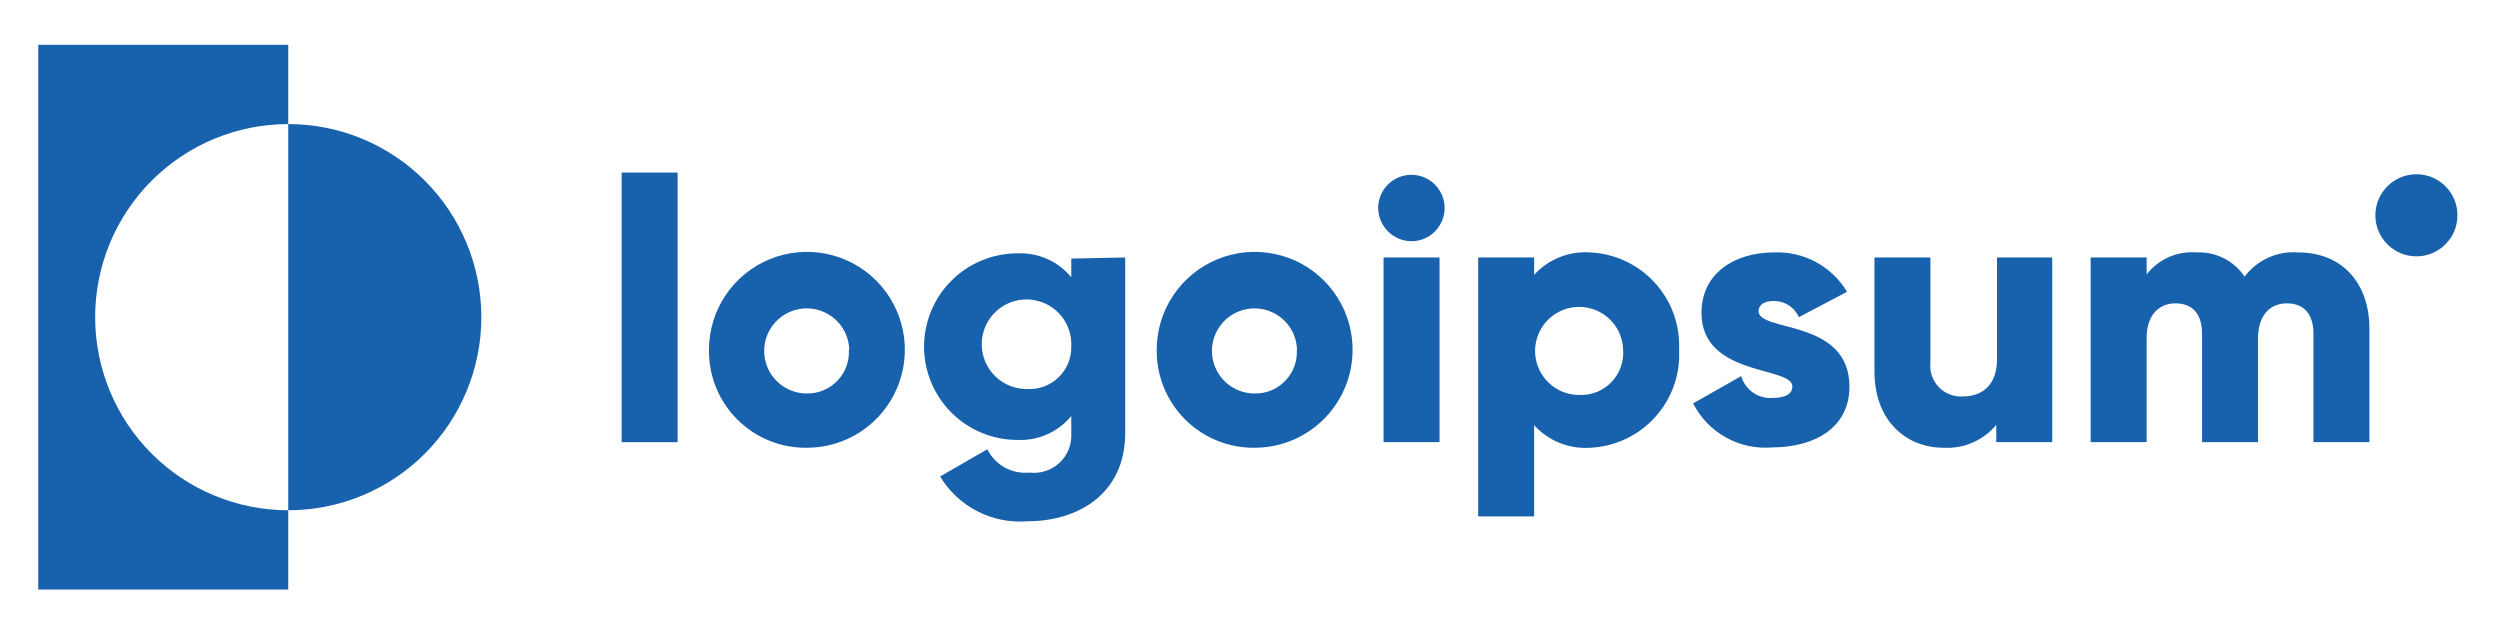
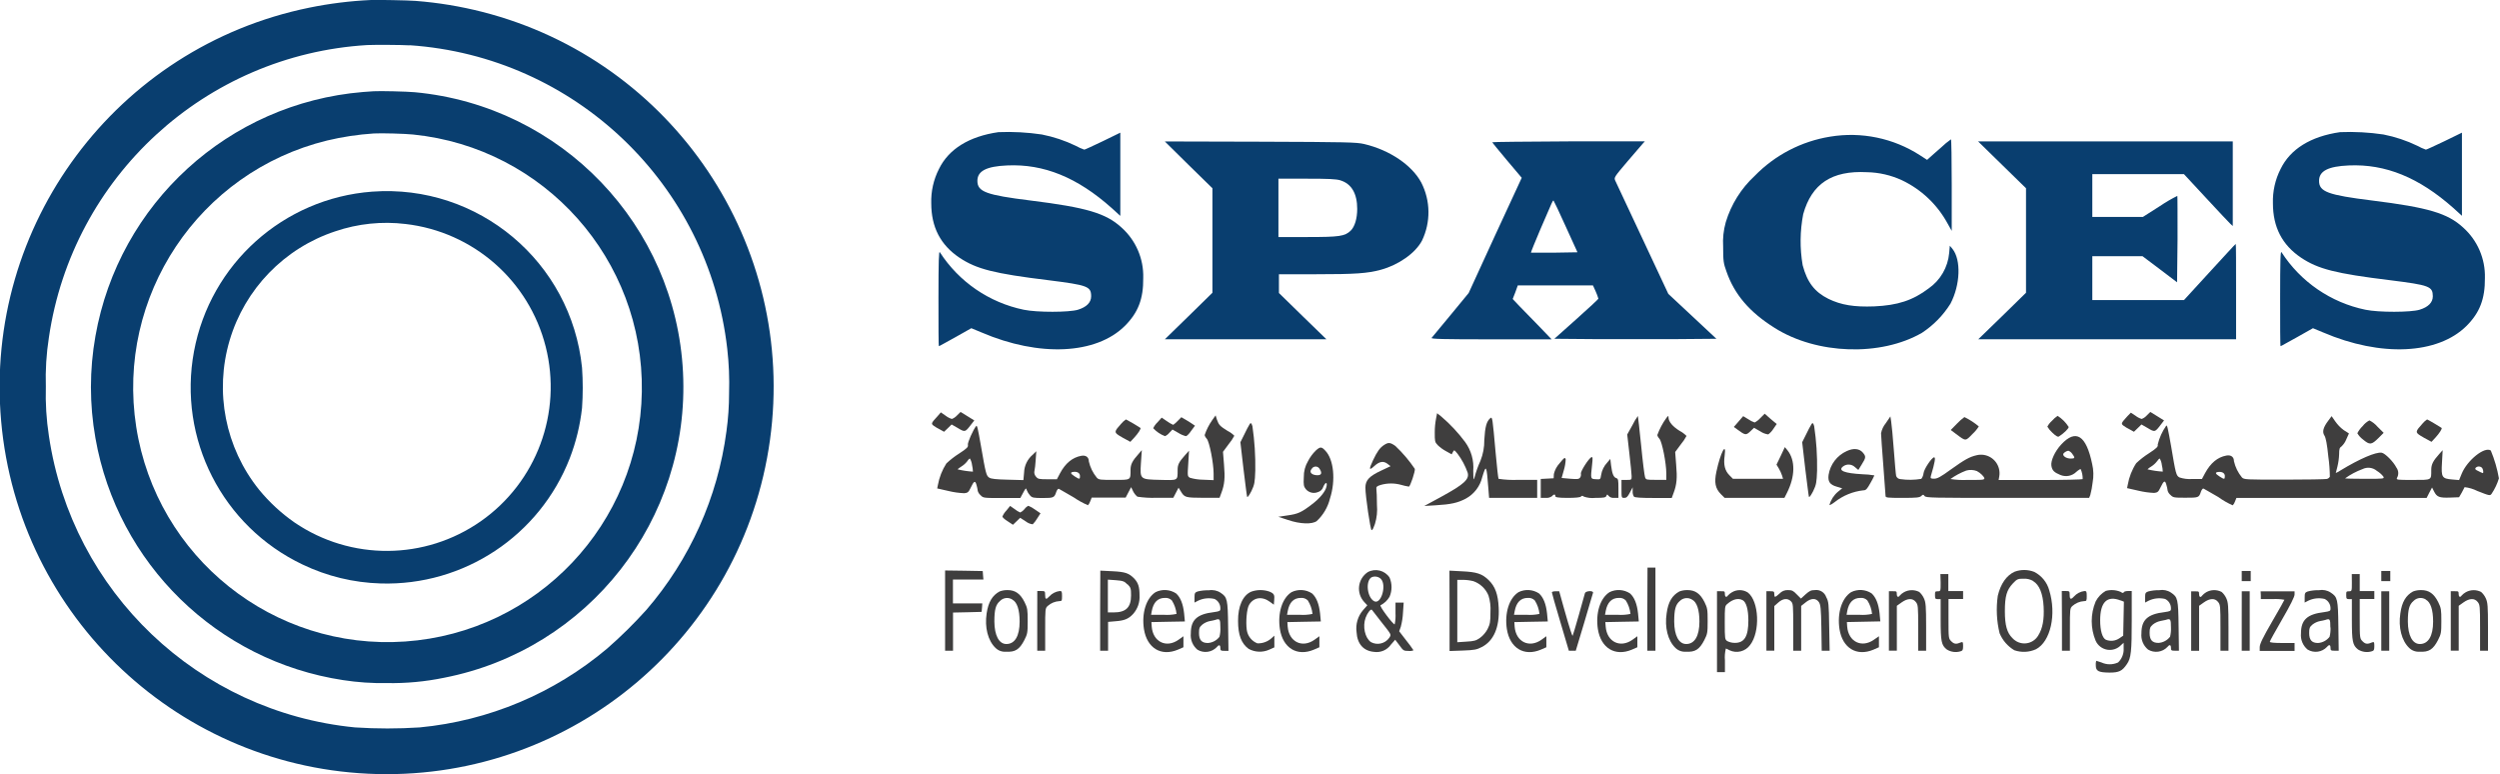
- <svg xmlns="http://www.w3.org/2000/svg" id="logo-6" width="134" height="34" viewBox="0 0 134 34" fill="none">
-   <path d="M15.45 6.65V2.4H2.05V31.6H15.45V27.35C12.705 27.35 10.072 26.259 8.131 24.319C6.19 22.378 5.1 19.745 5.1 17C5.1 14.255 6.19 11.622 8.131 9.681C10.072 7.74 12.705 6.65 15.45 6.65V6.65Z" class="ccustom" fill="#1861ac" stop-color="#1861ac" />
-   <path d="M15.45 6.65V27.35C18.195 27.35 20.828 26.259 22.769 24.319C24.71 22.378 25.8 19.745 25.8 17C25.8 14.255 24.71 11.622 22.769 9.681C20.828 7.74 18.195 6.65 15.45 6.65V6.65Z" class="ccustom" fill="#1861ac" stop-color="#1861ac" />
-   <path d="M33.32 9.25H36.32V23.7H33.32V9.25Z" class="ccustom" fill="#1861ac" stop-color="#1861ac" />
-   <path d="M38 18.75C38 17.71 38.309 16.694 38.887 15.83C39.465 14.966 40.287 14.293 41.248 13.897C42.209 13.5 43.266 13.398 44.285 13.603C45.304 13.808 46.24 14.311 46.973 15.048C47.706 15.786 48.204 16.724 48.403 17.744C48.602 18.765 48.494 19.821 48.092 20.78C47.69 21.739 47.012 22.557 46.145 23.13C45.278 23.703 44.26 24.006 43.22 24C42.531 24.005 41.847 23.873 41.209 23.611C40.571 23.348 39.992 22.961 39.506 22.473C39.02 21.983 38.636 21.402 38.378 20.763C38.119 20.124 37.991 19.439 38 18.75ZM45.52 18.75C45.508 18.302 45.364 17.867 45.107 17.5C44.849 17.133 44.489 16.85 44.072 16.687C43.654 16.523 43.198 16.487 42.76 16.581C42.321 16.676 41.921 16.898 41.608 17.219C41.295 17.54 41.084 17.946 41 18.387C40.917 18.827 40.966 19.283 41.14 19.696C41.314 20.109 41.606 20.462 41.98 20.709C42.353 20.957 42.792 21.09 43.24 21.09C43.545 21.096 43.849 21.039 44.131 20.922C44.413 20.806 44.668 20.632 44.88 20.413C45.092 20.193 45.257 19.932 45.363 19.646C45.47 19.36 45.517 19.055 45.5 18.75H45.52Z" class="ccustom" fill="#1861ac" stop-color="#1861ac" />
-   <path d="M60.31 13.8V23.21C60.31 26.53 57.71 27.94 55.08 27.94C54.152 28.016 53.222 27.832 52.393 27.408C51.565 26.984 50.871 26.337 50.39 25.54L52.92 24.08C53.125 24.493 53.451 24.834 53.855 25.058C54.259 25.281 54.721 25.376 55.18 25.33C55.472 25.366 55.769 25.337 56.049 25.245C56.329 25.153 56.585 25 56.799 24.798C57.013 24.595 57.18 24.348 57.287 24.073C57.395 23.799 57.44 23.504 57.42 23.21V22.3C57.071 22.723 56.628 23.059 56.126 23.282C55.625 23.504 55.078 23.606 54.53 23.58C53.204 23.58 51.932 23.053 50.995 22.116C50.057 21.178 49.53 19.906 49.53 18.58C49.53 17.254 50.057 15.982 50.995 15.044C51.932 14.107 53.204 13.58 54.53 13.58C55.078 13.554 55.625 13.656 56.126 13.879C56.628 14.101 57.071 14.437 57.42 14.86V13.86L60.31 13.8ZM57.42 18.55C57.44 18.072 57.316 17.598 57.065 17.191C56.814 16.783 56.446 16.46 56.01 16.263C55.573 16.066 55.088 16.004 54.616 16.085C54.144 16.166 53.707 16.386 53.361 16.717C53.016 17.049 52.777 17.476 52.676 17.944C52.575 18.412 52.616 18.899 52.795 19.344C52.973 19.788 53.28 20.169 53.677 20.438C54.073 20.706 54.541 20.85 55.02 20.85C55.333 20.872 55.646 20.829 55.941 20.723C56.236 20.617 56.505 20.45 56.731 20.233C56.957 20.016 57.135 19.755 57.254 19.465C57.373 19.175 57.429 18.863 57.42 18.55Z" class="ccustom" fill="#1861ac" stop-color="#1861ac" />
-   <path d="M62 18.75C62 17.711 62.308 16.696 62.886 15.832C63.463 14.969 64.283 14.296 65.243 13.899C66.203 13.502 67.259 13.398 68.278 13.602C69.297 13.805 70.232 14.306 70.966 15.041C71.7 15.777 72.199 16.713 72.4 17.732C72.602 18.751 72.496 19.807 72.097 20.766C71.699 21.725 71.024 22.544 70.159 23.12C69.295 23.696 68.279 24.002 67.24 24C66.549 24.007 65.864 23.875 65.225 23.614C64.585 23.352 64.004 22.966 63.516 22.477C63.028 21.988 62.643 21.406 62.382 20.766C62.122 20.126 61.992 19.441 62 18.75ZM69.52 18.75C69.508 18.301 69.364 17.866 69.106 17.499C68.848 17.132 68.487 16.849 68.069 16.686C67.651 16.523 67.194 16.487 66.756 16.582C66.317 16.678 65.917 16.9 65.604 17.223C65.292 17.545 65.081 17.952 64.999 18.393C64.917 18.834 64.967 19.29 65.143 19.703C65.319 20.116 65.612 20.468 65.987 20.714C66.362 20.961 66.801 21.092 67.25 21.09C67.555 21.096 67.859 21.039 68.141 20.922C68.423 20.806 68.678 20.632 68.89 20.413C69.102 20.193 69.267 19.932 69.373 19.646C69.48 19.36 69.527 19.055 69.51 18.75H69.52Z" class="ccustom" fill="#1861ac" stop-color="#1861ac" />
-   <path d="M73.87 11.15C73.87 10.798 73.974 10.454 74.17 10.161C74.366 9.868 74.644 9.64 74.969 9.505C75.294 9.371 75.652 9.336 75.997 9.404C76.343 9.473 76.66 9.642 76.909 9.891C77.158 10.14 77.327 10.457 77.396 10.803C77.465 11.148 77.429 11.506 77.294 11.831C77.16 12.156 76.932 12.434 76.639 12.63C76.346 12.826 76.002 12.93 75.65 12.93C75.18 12.925 74.73 12.736 74.397 12.403C74.064 12.07 73.875 11.62 73.87 11.15ZM74.16 13.8H77.16V23.7H74.16V13.8Z" class="ccustom" fill="#1861ac" stop-color="#1861ac" />
-   <path d="M90 18.75C90.034 19.408 89.937 20.067 89.715 20.688C89.493 21.309 89.15 21.879 88.707 22.367C88.264 22.855 87.728 23.251 87.132 23.531C86.535 23.811 85.889 23.971 85.23 24C84.671 24.037 84.111 23.948 83.592 23.738C83.072 23.529 82.607 23.204 82.23 22.79V27.68H79.23V13.8H82.23V14.73C82.607 14.317 83.073 13.994 83.593 13.786C84.112 13.578 84.672 13.491 85.23 13.53C85.886 13.559 86.53 13.718 87.124 13.996C87.719 14.275 88.253 14.667 88.696 15.152C89.139 15.637 89.482 16.204 89.706 16.821C89.93 17.439 90.03 18.094 90 18.75ZM87 18.75C86.988 18.285 86.84 17.835 86.573 17.455C86.306 17.074 85.933 16.781 85.5 16.612C85.067 16.443 84.594 16.405 84.14 16.504C83.686 16.602 83.271 16.833 82.948 17.166C82.624 17.499 82.406 17.921 82.321 18.377C82.236 18.834 82.287 19.306 82.469 19.733C82.651 20.161 82.955 20.525 83.343 20.781C83.731 21.037 84.185 21.172 84.65 21.17C84.968 21.183 85.286 21.13 85.582 21.012C85.878 20.894 86.145 20.715 86.367 20.486C86.589 20.258 86.76 19.985 86.869 19.686C86.978 19.387 87.023 19.068 87 18.75Z" class="ccustom" fill="#1861ac" stop-color="#1861ac" />
-   <path d="M99.13 20.73C99.13 23.01 97.13 23.98 95.01 23.98C94.145 24.058 93.277 23.875 92.518 23.454C91.758 23.033 91.143 22.394 90.75 21.62L93.33 20.16C93.432 20.517 93.654 20.828 93.958 21.041C94.262 21.254 94.63 21.356 95 21.33C95.71 21.33 96.07 21.11 96.07 20.71C96.07 19.62 91.2 20.2 91.2 16.77C91.2 14.61 93.02 13.53 95.08 13.53C95.863 13.495 96.641 13.673 97.331 14.044C98.021 14.416 98.598 14.967 99 15.64L96.42 17C96.306 16.742 96.12 16.523 95.884 16.368C95.648 16.214 95.372 16.131 95.09 16.13C94.57 16.13 94.26 16.33 94.26 16.68C94.26 17.82 99.13 17.07 99.13 20.73Z" class="ccustom" fill="#1861ac" stop-color="#1861ac" />
-   <path d="M110 13.8V23.7H107V22.77C106.659 23.182 106.226 23.507 105.737 23.721C105.247 23.935 104.714 24.03 104.18 24C102.18 24 100.47 22.57 100.47 19.9V13.8H103.47V19.45C103.446 19.686 103.474 19.925 103.552 20.149C103.63 20.373 103.755 20.578 103.919 20.749C104.084 20.921 104.284 21.054 104.505 21.14C104.726 21.227 104.963 21.264 105.2 21.25C106.28 21.25 107.04 20.61 107.04 19.25V13.8H110Z" class="ccustom" fill="#1861ac" stop-color="#1861ac" />
-   <path d="M127 17.62V23.7H124V17.88C124 16.88 123.53 16.26 122.58 16.26C121.63 16.26 121.03 16.95 121.03 18.12V23.7H118.03V17.88C118.03 16.88 117.56 16.26 116.61 16.26C115.66 16.26 115.06 16.95 115.06 18.12V23.7H112.06V13.8H115.06V14.71C115.371 14.308 115.776 13.99 116.241 13.784C116.705 13.578 117.214 13.49 117.72 13.53C118.227 13.504 118.733 13.61 119.187 13.837C119.641 14.065 120.028 14.407 120.31 14.83C120.64 14.388 121.076 14.038 121.578 13.81C122.079 13.583 122.631 13.486 123.18 13.53C125.52 13.53 127 15.15 127 17.62Z" class="ccustom" fill="#1861ac" stop-color="#1861ac" />
-   <path d="M129.52 13.74C130.735 13.74 131.72 12.755 131.72 11.54C131.72 10.325 130.735 9.34 129.52 9.34C128.305 9.34 127.32 10.325 127.32 11.54C127.32 12.755 128.305 13.74 129.52 13.74Z" class="ccustom" fill="#1861ac" stop-color="#1861ac" />
+ <svg xmlns="http://www.w3.org/2000/svg" viewBox="0 0 588.73 182.24">
+   <defs>
+     <style>.cls-1{fill:#093e6f;}.cls-2{fill:#3f3e3e;}</style>
+   </defs>
+   <g id="Layer_2" data-name="Layer 2">
+     <g id="Layer_1-2" data-name="Layer 1">
+       <path class="cls-1" d="M87.42,0A93.84,93.84,0,0,0,72.85,1.81a91.17,91.17,0,1,0,40.82,1A92.45,92.45,0,0,0,97.89.21C96.15.07,88.92-.06,87.42,0Zm9.07,10.65a80.82,80.82,0,0,1,74.84,71.47,71.67,71.67,0,0,1,.43,10.46,64.51,64.51,0,0,1-.62,9,80.49,80.49,0,0,1-18.89,42.07,109.26,109.26,0,0,1-9.19,9.06,80.25,80.25,0,0,1-44.18,18.59,117.43,117.43,0,0,1-15.24,0,80.86,80.86,0,0,1-72.12-68.65,63.72,63.72,0,0,1-.72-11.59,62.21,62.21,0,0,1,.72-11.59,80.71,80.71,0,0,1,75-68.86C88.26,10.53,94.81,10.56,96.49,10.68Z" />
+       <path class="cls-1" d="M88,21.49l-2.52.18a69.86,69.86,0,0,0-63,57.49,68.5,68.5,0,0,0,0,24,69.87,69.87,0,0,0,58.34,57,60.14,60.14,0,0,0,10.33.7,61,61,0,0,0,13.45-1.25A69.74,69.74,0,0,0,97.73,21.72C95.81,21.54,89.42,21.39,88,21.49Zm9.34,10.19a59.92,59.92,0,1,1-20.28,1.41,65.52,65.52,0,0,1,11-1.66C89.75,31.32,95.49,31.48,97.36,31.68Z" />
+       <path class="cls-1" d="M87.68,45.13a46.21,46.21,0,0,0-16.4,87.81,45.57,45.57,0,0,0,18.4,4.46,46.32,46.32,0,0,0,44.55-29.49,47.42,47.42,0,0,0,2.89-11.85,68,68,0,0,0,0-9.47A46.28,46.28,0,0,0,87.68,45.13Zm7.87,7.62a38.62,38.62,0,1,1-26.15,70.3A41.42,41.42,0,0,1,61,115.28,38.6,38.6,0,0,1,79,54.47,37.47,37.47,0,0,1,95.55,52.75Z" />
+       <path class="cls-2" d="M220.88,98c-1.49,1.62-1.54,1.75-1,2.2a10.34,10.34,0,0,0,1.53.92l1,.56.91-.87.87-.85,1.48.85c1.67,1,1.7,1,3.08-.8l.78-1-1.61-1-1.62-1-.86.84a3.12,3.12,0,0,1-1.19.81,4.53,4.53,0,0,1-1.46-.76l-1.14-.79Z" />
+       <path class="cls-2" d="M222.65,143.86v9.39h1.87v-9l3.39-.07,3.35-.09.09-1,.07-1H224.5v-5.61h7.18l-.09-1-.07-1-4.42-.08-4.45-.06Z" />
+       <path class="cls-1" d="M235.22,31.12c-6.93,1-11.73,4-14,8.65a16.63,16.63,0,0,0-1.83,8.1c0,5.61,2.17,9.82,6.65,12.82,4,2.67,8.15,3.73,20.91,5.29,9.31,1.17,10.09,1.46,10.11,3.78,0,1.46-1.06,2.55-3.11,3.18s-9.61.66-12.77,0a31,31,0,0,1-19.77-13.55c-.23-.4-.32,2-.32,10.8,0,6.23,0,11.33.11,11.33s1.83-1,3.89-2.12l3.74-2.11,2.41,1c13.6,5.83,27,5.19,33.77-1.55,3.12-3.12,4.37-6.36,4.32-11.26a15.33,15.33,0,0,0-5.13-11.91c-3.66-3.36-8.24-4.71-21.42-6.35-10.46-1.3-12.52-2.06-12.52-4.63,0-2.31,2.11-3.42,7-3.63,8.65-.4,16.54,2.81,24.67,10.06l2,1.82V31.24l-4.1,2c-2.27,1.08-4.23,2-4.39,2a12.77,12.77,0,0,1-2-.9,33,33,0,0,0-8-2.67A54.51,54.51,0,0,0,235.22,31.12Z" />
+       <path class="cls-1" d="M551.29,31.12c-6.94,1-11.73,4-14,8.65a16.62,16.62,0,0,0-1.82,8.1c0,5.61,2.17,9.82,6.64,12.82,4,2.67,8.16,3.73,20.91,5.29,9.35,1.17,10.09,1.46,10.12,3.78,0,1.46-1.06,2.55-3.12,3.18s-9.61.66-12.76,0a31,31,0,0,1-19.77-13.55c-.24-.4-.32,2-.32,10.8,0,6.23,0,11.33.11,11.33s1.82-1,3.88-2.12l3.74-2.11,2.41,1c13.61,5.83,27,5.19,33.78-1.55,3.11-3.12,4.36-6.36,4.32-11.26a15.37,15.37,0,0,0-5.14-11.91c-3.66-3.36-8.24-4.71-21.42-6.35-10.45-1.3-12.51-2.06-12.51-4.63,0-2.31,2.11-3.42,7-3.63C562,38.58,569.86,41.79,578,49l2,1.82V31.24l-4.1,2c-2.28,1.08-4.24,2-4.39,2a12.39,12.39,0,0,1-2-.9,33.25,33.25,0,0,0-8-2.67A54.55,54.55,0,0,0,551.29,31.12Z" />
+       <path class="cls-1" d="M431.16,32.18a31.91,31.91,0,0,0-17.78,9.24,24.52,24.52,0,0,0-6.81,10.9,17.14,17.14,0,0,0-.62,5.77c0,3.36.08,3.92.77,5.82,1.87,5.41,5.42,9.59,11.38,13.32,9.93,6.27,25,6.75,34.7,1.14a22.53,22.53,0,0,0,6.7-6.85c2.33-4.43,2.54-10.33.48-12.9l-.63-.76-.15,1.72a11.4,11.4,0,0,1-4.82,8.33c-3.74,2.84-7.36,4-12.84,4.24-4.74.18-7.79-.32-10.78-1.77-3.25-1.62-5-3.87-6.08-7.94a33.42,33.42,0,0,1,.13-12c2-7.17,6.75-10.32,15-9.89a20.52,20.52,0,0,1,8.29,1.91A23.92,23.92,0,0,1,458.8,52.59l1,1.78V43.59c0-5.94-.08-10.78-.18-10.78a20.19,20.19,0,0,0-2.31,1.91c-1.19,1-2.4,2.14-2.72,2.4l-.59.53-1.67-1.08A30,30,0,0,0,431.16,32.18Z" />
+       <path class="cls-1" d="M280,38.82l5.63,5.51V68.94l-5.6,5.49-5.61,5.47h38.07l-5.61-5.45L301.3,69V64.58h8.82c9.18,0,12-.19,15.21-1.06,4.16-1.14,8.1-3.89,9.67-6.85A15.37,15.37,0,0,0,334.84,43c-2.18-4.07-7.39-7.65-13.45-9.08-1.77-.42-4.08-.48-24.46-.55l-22.51-.06Zm35.74,3.64c2.65.79,4,3.11,4,6.75,0,2.27-.59,4.2-1.54,5.11-1.38,1.32-2.62,1.5-10.16,1.5h-6.86V42.08h6.56C313,42.08,314.72,42.16,315.77,42.46Z" />
+       <path class="cls-1" d="M351.56,33.5c0,.08,1.57,2,3.47,4.26l3.47,4.11-6.28,13.57L346,69l-4.23,5.14-4.5,5.43c-.21.26,2.59.34,14,.34h14.27l-3-3.12c-1.67-1.69-3.74-3.84-4.61-4.73l-1.56-1.65.62-1.58.58-1.62h17.71l.66,1.46a12.4,12.4,0,0,1,.62,1.67c0,.1-2.33,2.27-5.18,4.81l-5.19,4.63,9.56.08h19.08l9.53-.08-5.66-5.29-5.67-5.29-6.09-13-6.43-13.71c-.29-.68-.19-.84,2.8-4.36,1.73-2,3.37-3.91,3.66-4.26l.53-.58h-17.9C359.64,33.34,351.56,33.42,351.56,33.5Zm17.31,19.85,2.76,6.06-5.43.09h-5.53c-.06,0,.92-2.47,2.17-5.38L365.49,48c.21-.5.42-.84.5-.77S367.37,50,368.87,53.35Z" />
+       <path class="cls-1" d="M471.69,38.85l5.61,5.48V68.94l-5.61,5.49-5.64,5.47h60.74V68.69c0-6.2,0-11.25-.08-11.25s-2.8,3-6.14,6.62l-6.06,6.61H492.92V60.34h11.84l4.08,3.07,4.05,3.07L513,56.34c0-5.56,0-10.16-.05-10.21a35.71,35.71,0,0,0-4.1,2.4l-4,2.55H492.92V41H514.5l5.21,5.61c2.88,3.11,5.48,5.87,5.77,6.14l.53.47V33.3h-60Z" />
+       <path class="cls-2" d="M501.2,98c-1.48,1.62-1.53,1.75-1,2.2a9.85,9.85,0,0,0,1.53.92l1,.56.9-.87.87-.85,1.48.85c1.67,1,1.7,1,3.07-.8l.77-1-1.61-1-1.62-1-.85.84a3,3,0,0,1-1.19.81,4.48,4.48,0,0,1-1.45-.76L502,97.18Z" />
+       <path class="cls-2" d="M338.33,98.49a16.86,16.86,0,0,0-.32,3.33c0,2.07,0,2.28.69,3a9,9,0,0,0,2,1.45l1.3.72.29-.56c.29-.53.31-.53,1.11.45a16.66,16.66,0,0,1,2.36,4.42c.45,1.59-.85,2.76-6.52,5.85l-3.7,2,2.7-.16c3.55-.21,5.16-.56,7.07-1.56a7.82,7.82,0,0,0,3.89-5.08c.93-3,1-3,1.45,2.83l.16,2.06h11.33V113h-4.47a23.88,23.88,0,0,1-4.63-.24c-.09-.13-.4-2.91-.69-6.14-.74-8.34-.77-8.52-1.25-8.15-.89.76-1.24,2-1.42,5.16a12.59,12.59,0,0,1-.91,4.89,23.76,23.76,0,0,0-1.4,3.95c-.21.77-.27.5-.29-1.62a10.16,10.16,0,0,0-1.91-6.75,36.74,36.74,0,0,0-5.61-6l-1-.79Z" />
+       <path class="cls-2" d="M414.67,98.49a4.62,4.62,0,0,1-1.3,1,5.82,5.82,0,0,1-1.51-.77L410.67,98l-1.11,1.29-1.09,1.25.85.62c1.83,1.35,2,1.37,3,.45l.91-.87,1.48.85a4.36,4.36,0,0,0,1.87.71,4.84,4.84,0,0,0,1.17-1.26l.82-1.19-1.43-1.19-1.4-1.24Z" />
+       <path class="cls-2" d="M285.6,98.91a13.94,13.94,0,0,0-1.8,3.54,1.85,1.85,0,0,0,.5.88c.62.66,1.61,5.77,1.61,8.18v1.56l-2.43-.1a11.76,11.76,0,0,1-3.12-.45c-.62-.35-.62-.38-.42-3.39l.18-3-.89,1c-1.51,1.7-1.8,2.28-1.8,3.55,0,2.54.15,2.43-4,2.33-4.9-.11-4.88-.08-4.64-4L269,106l-.79.92c-1.43,1.59-1.87,2.44-1.87,3.71,0,2.49.13,2.38-3.87,2.38-3.18,0-3.6,0-4.08-.53a9.15,9.15,0,0,1-1.87-3.81c0-1-.69-1.54-1.8-1.33-2.06.38-3.74,1.75-5,4.13l-.73,1.39h-2.2c-2,0-2.28-.05-2.73-.62a1.59,1.59,0,0,1-.4-1.06,21.85,21.85,0,0,0,.32-2.67l.16-2.25-.82.8a5.73,5.73,0,0,0-2.06,4.23l-.16,1.77-3.74-.1c-2.67-.06-3.89-.19-4.31-.48-.7-.45-.83-1-1.94-7.41-.76-4.31-.92-5-1.14-4.74-.74.92-2.06,3.92-1.95,4.42s-.16.82-2.07,2.06a19.83,19.83,0,0,0-3,2.33,14,14,0,0,0-2,5.09l-.16.79,2.73.62a18.76,18.76,0,0,0,3.66.51c.79-.08,1-.25,1.45-1.19.84-1.78,1.11-1.87,1.43-.72a9.14,9.14,0,0,1,.29,1.38,2.11,2.11,0,0,0,.66,1c.63.66.71.66,5,.66h4.36l.66-1.22c.62-1.16.69-1.24.87-.62a3.78,3.78,0,0,0,.75,1.21c.48.56.79.63,3,.63,2.59,0,2.75-.08,3.2-1.46.16-.45.42-.77.59-.71s1.71,1,3.48,2a20,20,0,0,0,3.39,1.87,2.78,2.78,0,0,0,.56-1l.32-.8h8l.63-1.21.66-1.25.48,1a3.83,3.83,0,0,0,1,1.25,24.62,24.62,0,0,0,4.45.26h4l.62-1.19.62-1.19.53.85c.87,1.45,1.06,1.51,5.27,1.53h3.86l.42-1.14c.77-2,.9-3.57.63-6.69l-.24-3,1.32-1.78a11.62,11.62,0,0,0,1.35-2,5.61,5.61,0,0,0-1.56-1.13c-1.8-1.12-2.09-1.4-2.54-2.67l-.31-1ZM229,109.5a8.24,8.24,0,0,1,.21,1.57,21.63,21.63,0,0,1-3.58-.53c-.05-.05.34-.37.87-.69a5.27,5.27,0,0,0,1.38-1.24c.21-.35.51-.63.62-.63a3.9,3.9,0,0,1,.5,1.52Zm25.43,2.6c0,.79-.1.82-1.21.11s-1.14-1-.29-1.09,1.5.26,1.5,1Z" />
+       <path class="cls-2" d="M384.57,100.13l-1.22,2.19.51,4.48c.29,2.49.53,4.9.53,5.34,0,.85,0,.88-1.2.88H382v2.12c0,2.09,0,2.11.67,2.11.5,0,.79-.26,1.3-1.24l.66-1.25v.95a2.12,2.12,0,0,0,.31,1.25c.22.21,1.62.31,4.61.31h4.29l.42-1.14c.77-2,.9-3.57.62-6.69l-.23-3,1.32-1.78a11.54,11.54,0,0,0,1.35-2,6.65,6.65,0,0,0-1.61-1.19c-1.62-1-2.63-2.17-2.63-3.15,0-.48-.05-.48-.52.13a16.39,16.39,0,0,0-2.12,4,1.85,1.85,0,0,0,.5.88c.62.66,1.62,5.77,1.62,8.15V113h-2.39c-2.27,0-2.4,0-2.62-.63-.13-.35-.56-3.74-.92-7.48s-.75-6.85-.77-6.93A14.37,14.37,0,0,0,384.57,100.13Z" />
+       <path class="cls-2" d="M483.44,99.07a4.87,4.87,0,0,0-1.11,1.4,6.06,6.06,0,0,0,1.16,1.41c.8.76,1.3,1.08,1.54.92,1.09-.66,2.33-1.87,2.33-2.25a8.51,8.51,0,0,0-2.62-2.62A6.41,6.41,0,0,0,483.44,99.07Z" />
+       <path class="cls-2" d="M548.56,99c-1.24,1.62-1.54,2.7-.95,3.58.32.5.62,2,.92,5a34.85,34.85,0,0,1,.35,4.68,1.09,1.09,0,0,1-.72.53c-.31.08-4.84.16-10,.16-9.08,0-9.5,0-10-.53a9.15,9.15,0,0,1-1.87-3.81c0-1-.69-1.54-1.8-1.33-2.06.38-3.7,1.75-5,4.13l-.74,1.39h-2.28a7.8,7.8,0,0,1-3-.36c-.8-.43-.88-.78-2-7.44-.77-4.32-.93-5-1.14-4.74a12.91,12.91,0,0,0-2,4.42c.11.5-.16.82-2.06,2.06a19.83,19.83,0,0,0-3,2.33,13.57,13.57,0,0,0-2,5.09l-.16.79,2.73.62a19.56,19.56,0,0,0,3.65.51c.79-.09,1-.25,1.45-1.2.85-1.77,1.12-1.86,1.43-.71a8.08,8.08,0,0,1,.3,1.38,2,2,0,0,0,.66,1c.62.63.81.66,3.52.66,3.11,0,3.2,0,3.67-1.45.17-.45.43-.77.59-.71s1.72,1,3.49,2A18.36,18.36,0,0,0,526,119a2.48,2.48,0,0,0,.55-.94l.32-.8h44.81l.62-1.22.66-1.24.48.95c.66,1.3,1.25,1.51,3.7,1.43l2.18-.08.62-1.06c.32-.58.62-1.16.69-1.32a9,9,0,0,1,3,.9c2.89,1.14,3,1.16,3.36.66a13.58,13.58,0,0,0,1.72-3.63,30.73,30.73,0,0,0-1.91-6.56c-1.48-1-5.55,2.3-6.85,5.45l-.62,1.51-1.57-.13c-2.49-.21-2.67-.5-2.46-4l.16-2.91-.82.92c-1.43,1.59-1.87,2.43-1.87,3.71,0,2.49.21,2.38-4.29,2.38-3.67,0-4,0-3.78-.48a2.21,2.21,0,0,0-.14-2.43c-.71-1.41-2.67-3.36-3.46-3.5-1.38-.21-5.16,1.41-9.69,4.16a5.9,5.9,0,0,1-1.13.62s.18-.74.39-1.53a14.45,14.45,0,0,0,.4-2.92c0-1.19.1-1.53.55-1.8a4.64,4.64,0,0,0,1.14-1.69l.62-1.38-1.24-.79a8.91,8.91,0,0,1-2-2.07L549.3,98ZM509.3,109.5a7.43,7.43,0,0,1,.22,1.56,20.62,20.62,0,0,1-3.58-.53c-.05,0,.35-.37.88-.68a5.45,5.45,0,0,0,1.37-1.25c.21-.34.5-.62.62-.62A3.83,3.83,0,0,1,509.3,109.5Zm75.41.66c.29.29.45,1.25.18,1.25a7.89,7.89,0,0,1-1-.46c-.74-.34-.87-.49-.66-.79a1.06,1.06,0,0,1,1.49,0l0,0Zm-24.78.71a5.78,5.78,0,0,1,1.54,1.33c.28.56.26.56-4.36.56-2.55,0-4.64-.06-4.64-.11a17,17,0,0,1,4.08-2.17,3.11,3.11,0,0,1,3.39.39Zm-35.79,1.25c0,.79-.1.82-1.21.11s-1.14-1-.3-1.09,1.52.24,1.52,1Z" />
+       <path class="cls-2" d="M277.45,99.12a6.26,6.26,0,0,1-1.06.93,7.84,7.84,0,0,1-1.46-.85l-1.25-.85-1,1.11a4.69,4.69,0,0,0-1,1.38,7.17,7.17,0,0,0,2.78,1.87,2.65,2.65,0,0,0,1-.77l.76-.79,1.38.79a6.12,6.12,0,0,0,1.78.77c.21,0,.79-.56,1.24-1.25l.9-1.21-.62-.42c-.35-.25-1.06-.7-1.59-1l-1-.58Z" />
+       <path class="cls-2" d="M444.27,99.65a5.34,5.34,0,0,0-1.12,2.38c0,.42.24,3.84.53,7.55s.53,7,.53,7.2c0,.42.38.47,4,.47,3.36,0,4-.08,4.41-.44s.46-.43.78,0,1.8.44,19.56.44h19.21l.27-.66a20.46,20.46,0,0,0,.56-3,10.56,10.56,0,0,0-.11-4.3c-1.4-6.79-3.84-8.36-7.31-4.6-1.51,1.64-2.49,3.84-2.3,5s.71,1.57,2.09,2.15a3.48,3.48,0,0,0,3.81-.74c.48-.43,1-.71,1-.63a5.47,5.47,0,0,1,.47,2.36c-.08.1-4.55.21-10,.21h-9.8l.16-.92a4.37,4.37,0,0,0-3.69-5,4.31,4.31,0,0,0-1.64.08c-1.64.37-2.8,1-6.16,3.41-2.33,1.7-3.12,2.12-3.87,2.12s-.92-.06-.77-.62c1-3.36,1.14-4.42.77-4.42-.55.05-2.35,2.7-2.49,3.74a2.62,2.62,0,0,1-.53,1.34,16,16,0,0,1-4.92.06,1.13,1.13,0,0,1-1-.74c-.08-.3-.32-3.07-.55-6.12s-.51-6.08-.63-6.75l-.18-1.16Zm43.89,7.17c.76,1,.68,1.17-.3,1.17s-1.8-.5-1.8-1c0-.31.74-.82,1.25-.84A2,2,0,0,1,488.16,106.82Zm-22.44,4.11c.87.45,1.77,1.35,1.77,1.74s-.85.35-4,.35a20.53,20.53,0,0,1-4-.21,16.07,16.07,0,0,1,3.74-2A4,4,0,0,1,465.72,110.93Z" />
+       <path class="cls-2" d="M461.07,99.73l-1.5,1.53,1.24.93c2.33,1.75,2.2,1.75,3.89,0a8.65,8.65,0,0,0,1.48-1.77,16.16,16.16,0,0,0-3.39-2.2A11.78,11.78,0,0,0,461.07,99.73Z" />
+       <path class="cls-2" d="M264.13,99.79c-1.62,1.8-1.67,2-.53,2.75.55.34,1.38.82,1.87,1.06l.82.45.93-1c.92-1,1.64-2.12,1.45-2.28-1.1-.72-2.24-1.38-3.41-2A5.09,5.09,0,0,0,264.13,99.79Z" />
+       <path class="cls-2" d="M570.67,99.79c-1.62,1.8-1.67,2-.53,2.75.55.34,1.37.82,1.87,1.06l.82.45.93-1c.92-1,1.64-2.12,1.45-2.28s-3.29-2-3.42-2A5.27,5.27,0,0,0,570.67,99.79Z" />
+       <path class="cls-2" d="M556.61,100.34a6.28,6.28,0,0,0-1.25,1.69,5,5,0,0,0,1.32,1.46c1.62,1.35,2,1.3,3.69-.37l1.19-1.19-1.49-1.48A5.92,5.92,0,0,0,558.2,99,4.92,4.92,0,0,0,556.61,100.34Z" />
+       <path class="cls-2" d="M294.46,99.79a26.33,26.33,0,0,0-1.24,2.35l-1,2,.72,6.23c.42,3.42.79,6.41.87,6.62s.45-.27,1-1.33c.74-1.56.82-2,.92-4.84a64.45,64.45,0,0,0-.68-10.48C294.81,99.63,294.7,99.52,294.46,99.79Z" />
+       <path class="cls-2" d="M426.82,99.79a26.43,26.43,0,0,0-1.25,2.35l-1,2,.72,6.23c.43,3.42.79,6.41.87,6.62s.45-.27,1-1.33c.74-1.56.81-2,.92-4.84a63.35,63.35,0,0,0-.69-10.48C427.16,99.63,427.09,99.52,426.82,99.79Z" />
+       <path class="cls-2" d="M326.1,104.77c-1,.63-1.67,1.59-2.6,3.55-1.06,2.25-1,2.6.27,1.43s2.25-1.24,3.2-.45l.63.48-2.25,1.06c-2.81,1.32-3.68,2.27-3.68,4,0,2,1.19,10,1.46,10s.5-.66.79-1.46a11.81,11.81,0,0,0,.47-4.5c0-1.67-.07-3.33-.13-3.68-.08-.55.08-.71,1-1a8.87,8.87,0,0,1,4.9,0,13,13,0,0,0,1.75.39c.32,0,1.56-3.73,1.4-4.18a32,32,0,0,0-4.58-5.39C327.5,104.15,327.08,104.15,326.1,104.77Z" />
+       <path class="cls-2" d="M309.94,106.14a9.88,9.88,0,0,0-1.78,2.43,7.13,7.13,0,0,0-1,3.79c-.11,1.87,0,2.2.45,2.8a2.48,2.48,0,0,0,2.83.74,1.87,1.87,0,0,0,1.32-1.29c.51-1.14,1-1.17.74,0s-1.64,2.83-3.49,4.2c-2.43,1.87-3.26,2.23-5.72,2.57l-2.14.32,2.25.74c2.93,1,5.71,1.06,6.8.27a10.71,10.71,0,0,0,3.12-5.3c1.4-4.29.9-9.29-1.14-11.33C311.33,105.16,311,105.16,309.94,106.14Zm1,4.36c.62,1,.32,1.51-.85,1.4s-1.72-.76-1.06-1.51a1.07,1.07,0,0,1,1.9.12Z" />
+       <path class="cls-2" d="M419.52,107.35l-1,2.07.53.87a8.7,8.7,0,0,1,.77,1.67l.24.8H408.26l-.82-.83c-1.09-1.08-1.43-2.49-1.14-4.6.47-3.52-1-.69-1.93,3.71-.56,2.59-.27,4,1.06,5.34l.87.87h14.08l.56-1.1c2-3.92,2.06-7.74.16-10.12l-.62-.74Z" />
+       <path class="cls-2" d="M435.08,106.22a7.41,7.41,0,0,0-4.29,5.61c-.21,1.59.32,2.33,1.93,2.78L434,115l-1,.8a6.25,6.25,0,0,0-2,3.11c0,.13.55-.16,1.24-.68a13.19,13.19,0,0,1,6.73-2.76c.62,0,.87-.27,1.66-1.69a17.61,17.61,0,0,0,.95-1.83,19.1,19.1,0,0,0-2.83-.27c-4.18-.23-5.77-.84-4.6-1.8A2.16,2.16,0,0,1,437,110l.8.67.82-1.33c1-1.58,1-1.87.23-2.77S436.72,105.45,435.08,106.22Z" />
+       <path class="cls-2" d="M367.39,109.13a5.57,5.57,0,0,0-1.32,2.5l-.05,1-1.51.08-1.53.08v4.46h1.16a2.25,2.25,0,0,0,1.49-.4,1.06,1.06,0,0,1,.55-.4c.13,0,.24.18.24.4s.5.4,2.86.4c1.87,0,3-.11,3.18-.32a.37.37,0,0,1,.62,0,6.13,6.13,0,0,0,2.75.32c2.07,0,2.46-.09,2.62-.48s.19-.42.51,0a1.56,1.56,0,0,0,1.32.48h1V115c0-2-.06-2.25-.48-2.4-.66-.19-1-1-1.25-3l-.18-1.53-.72.85a5.56,5.56,0,0,0-1.46,3c-.15,1-.18,1-1.24.93-1.25-.08-1.25,0-.88-3.37.18-1.58.16-1.93-.13-1.82-.63.21-2.65,3.41-2.5,3.89a1.24,1.24,0,0,1-.18.9c-.3.4-.63.42-2.36.29l-2-.18.53-1.87a10.47,10.47,0,0,0,.43-2.55C368.64,107.65,368.56,107.7,367.39,109.13Z" />
+       <path class="cls-2" d="M237.1,120.22a4.58,4.58,0,0,0-.95,1.43c0,.16.55.69,1.25,1.11l1.24.82.85-.82.85-.82,1.32.85a3.31,3.31,0,0,0,1.64.68,7.26,7.26,0,0,0,1.06-1.4l.77-1.19-1.32-.9a7.09,7.09,0,0,0-1.54-.87,2.35,2.35,0,0,0-.92.79,2.93,2.93,0,0,1-1,.79,5.52,5.52,0,0,1-1.29-.79l-1.09-.76Z" />
+       <path class="cls-2" d="M388.09,143.46v9.79H390V133.67h-1.87Z" />
+       <path class="cls-2" d="M322.23,134.73a4.65,4.65,0,0,0-.87,7l.76.82-1,1.13a6.57,6.57,0,0,0-1.53,5.2c.16,2.77,1.64,4.41,4.1,4.63a4.11,4.11,0,0,0,4-1.72l1-1.14,1,1.32c.9,1.25,1,1.32,2.14,1.32a2.33,2.33,0,0,0,1.17-.15,27.44,27.44,0,0,0-1.7-2.31l-1.67-2.17.38-1.06a16.06,16.06,0,0,0,.52-3.39l.16-2.3h-1.93v2.5a10,10,0,0,1-.19,2.62c-.13.08-1-.9-1.93-2.15s-1.59-2.3-1.4-2.35a5.13,5.13,0,0,0,2.12-2,5.74,5.74,0,0,0,0-4.53A3.92,3.92,0,0,0,322.23,134.73Zm3.12,1.64c1.37,1.5,0,6.08-1.62,5.21s-2.09-4.63-.66-5.61a2,2,0,0,1,2.29.4Zm0,10c2.54,3.23,2.46,3,1.93,3.84a3.34,3.34,0,0,1-4.31,1c-1.41-1-2-3.68-1.25-5.74.42-1.14,1.21-2.14,1.48-1.87Z" />
+       <path class="cls-2" d="M474.65,134.62c-1.93.85-3.33,2.86-4,5.69a23.24,23.24,0,0,0,.43,8.82,8.41,8.41,0,0,0,3.47,4,6.92,6.92,0,0,0,5.1-.24c3.45-1.8,4.87-8.21,3.12-13.9a6.93,6.93,0,0,0-3.52-4.31A6.54,6.54,0,0,0,474.65,134.62Zm4.36,2.25c1.46.87,2.28,3,2.44,6s-.24,5.13-1.25,6.75A3.79,3.79,0,0,1,475,151a3.69,3.69,0,0,1-.92-.75c-1.25-1.24-1.76-3-1.76-6.3,0-3.55.43-5,1.87-6.54,1-1.06,1.19-1.13,2.5-1.13a4.11,4.11,0,0,1,2.32.55Z" />
+       <path class="cls-2" d="M259.18,143.83v9.42h1.87v-6.8l1.83-.16c2-.15,3-.55,4.05-1.69a6,6,0,0,0,1.53-4.42c0-1.93-.29-2.91-1.25-3.94-1.24-1.25-2.07-1.57-5.14-1.72l-2.85-.14Zm6.46-6.23c.76.77.82,1,.82,2.62,0,2.86-1.25,4-4.11,4H261V136.5l1.87.13c1.68.14,2,.24,2.74,1Z" />
+       <path class="cls-2" d="M341.5,143.86v9.45l3.12-.11c2.7-.1,3.28-.21,4.45-.82,2.83-1.43,4.24-4.69,4-9.29-.14-3.12-.83-5-2.37-6.49s-2.8-1.9-6.23-2.06l-3-.16Zm5.61-7a6,6,0,0,1,3.55,3.36,10.62,10.62,0,0,1,.47,3.92c0,2.33-.1,2.83-.68,4a6.22,6.22,0,0,1-1.78,2.07c-.92.66-1.4.79-3.23.89l-2.12.14V136.55h1.41a10.35,10.35,0,0,1,2.41.32Z" />
+       <path class="cls-2" d="M528.12,135.65v1.2h2.12v-2.39h-2.12Z" />
+       <path class="cls-2" d="M561,135.65v1.2h2.12v-2.39H561Z" />
+       <path class="cls-2" d="M457.19,137.24c0,1.93,0,2-.67,2s-.66.1-.66.92.08.93.66.93h.67v4.76c0,5.24.18,6.09,1.45,7.1a3.94,3.94,0,0,0,3.26.42c.47-.13.58-.34.58-1.25s-.09-1-.45-.87c-1.17.5-1.64.45-2.31-.21s-.68-.72-.68-5.35v-4.63h3.44v-1.87H459v-4h-1.87Z" />
+       <path class="cls-2" d="M554.07,137.24c0,1.93,0,2-.67,2s-.66.1-.66.92.09.93.66.93h.67v4.76c0,5.24.18,6.09,1.45,7.1a3.94,3.94,0,0,0,3.26.42c.48-.13.58-.34.58-1.25s-.08-1-.45-.87c-1.16.5-1.64.45-2.3-.21s-.69-.72-.69-5.35v-4.63h3.44v-1.87h-3.44v-4h-1.87Z" />
+       <path class="cls-2" d="M235.49,139.28c-1.7.92-2.65,2.49-3.05,5.16-.5,3.29.29,6.43,2.1,8.15a3.14,3.14,0,0,0,2.49.88c2.14.13,3.15-.53,4.29-2.73.74-1.46.79-1.75.79-4.47s-.05-3.07-.74-4.48c-1-2-2.2-2.83-4-2.83A5.09,5.09,0,0,0,235.49,139.28Zm3,1.93c1.12.58,1.72,2.38,1.72,5.16,0,3.42-1.13,5.29-3.12,5.29-1.74,0-2.8-2-2.83-5.29,0-2.83.32-4,1.35-4.87A2.31,2.31,0,0,1,238.53,141.21Z" />
+       <path class="cls-2" d="M272.25,139.44c-2.22,1.4-3.33,4.95-2.75,8.72.72,4.48,4.05,6.49,8,4.83l1.3-.57v-2.59l-1.19.85c-2.86,2-6,.47-6.28-3.12l-.07-1.06,3.93-.08,3.95-.07-.18-1.91c-.24-2.2-.85-3.74-1.87-4.68A4.88,4.88,0,0,0,272.25,139.44Zm3.82,1.95a7.39,7.39,0,0,1,1.11,3.18,10.66,10.66,0,0,1-3,.21h-3l.16-.87c.39-2.09,1.42-3.11,3.11-3.11A2.06,2.06,0,0,1,276.07,141.39Z" />
+       <path class="cls-2" d="M282.16,139.28c-.66.24-.75.4-.75,1.43v1.19l.8-.42a5.8,5.8,0,0,1,3.92-.43,2.42,2.42,0,0,1,1.37,2.28c0,.56-.15.62-1.51.82-4,.47-5.45,1.83-5.45,5A4.43,4.43,0,0,0,282.1,153a3.68,3.68,0,0,0,4.58-.63c.5-.62.82-.52.82.24,0,.59.11.66,1,.66h.91l-.08-5.77c-.08-6.37-.19-6.85-1.77-7.91a3.83,3.83,0,0,0-2.78-.58A9.76,9.76,0,0,0,282.16,139.28Zm5.34,8.49a7.31,7.31,0,0,1-.21,2.19,3.74,3.74,0,0,1-2.73,1.46c-1.48,0-2.09-.72-2.09-2.35,0-1.14.11-1.41.8-2a4.23,4.23,0,0,1,1.8-.82,11,11,0,0,0,1.24-.27C287.37,145.61,287.5,145.79,287.5,147.77Z" />
+       <path class="cls-2" d="M294.78,139.33c-2,.85-3.15,3.47-3.11,6.91,0,3.26.76,5.29,2.49,6.56A5.45,5.45,0,0,0,299,153l1.22-.55v-2.76l-.62.56a4.72,4.72,0,0,1-3.39,1.25,4,4,0,0,1-2.49-3.18c-.26-1.93,0-5,.56-5.9,1.05-1.77,3.07-2.06,4.92-.68l.9.66.08-1c.13-1.33,0-1.62-1.16-2.1A6.46,6.46,0,0,0,294.78,139.33Z" />
+       <path class="cls-2" d="M304.28,139.44c-2.22,1.4-3.33,4.95-2.75,8.72.72,4.48,4.05,6.49,8,4.83l1.3-.57v-2.59l-1.19.85c-2.86,2-6,.47-6.28-3.12l-.07-1.06,3.94-.08,3.94-.07-.18-1.91c-.24-2.2-.85-3.74-1.87-4.68A4.88,4.88,0,0,0,304.28,139.44Zm3.82,1.95a7.39,7.39,0,0,1,1.11,3.18,10.66,10.66,0,0,1-3,.21h-3l.16-.87c.39-2.09,1.42-3.11,3.11-3.11A2.06,2.06,0,0,1,308.1,141.39Z" />
+       <path class="cls-2" d="M357.76,139.44c-2.23,1.4-3.34,4.95-2.76,8.72.72,4.48,4.05,6.49,8,4.83l1.3-.57v-2.59l-1.19.85c-2.86,2-6,.47-6.28-3.12l-.07-1.06,3.94-.08,3.94-.07-.18-1.91c-.24-2.2-.85-3.74-1.87-4.68A4.86,4.86,0,0,0,357.76,139.44Zm3.81,1.95a7.39,7.39,0,0,1,1.11,3.18,10.66,10.66,0,0,1-3,.21h-3l.16-.87c.4-2.09,1.42-3.11,3.11-3.11A2.06,2.06,0,0,1,361.57,141.39Z" />
+       <path class="cls-2" d="M379.2,139.44c-2.23,1.4-3.34,4.95-2.76,8.72.72,4.48,4.05,6.49,8,4.83l1.3-.57v-2.59l-1.19.85c-2.86,2-6,.47-6.27-3.12l-.09-1.06,3.95-.08,3.94-.07-.18-1.91c-.24-2.2-.84-3.74-1.87-4.68A4.86,4.86,0,0,0,379.2,139.44Zm3.81,1.95a7.39,7.39,0,0,1,1.11,3.18,10.66,10.66,0,0,1-3,.21h-3l.16-.87c.4-2.09,1.43-3.11,3.12-3.11A2,2,0,0,1,383,141.39Z" />
+       <path class="cls-2" d="M395.64,139.28c-1.7.92-2.65,2.49-3,5.16-.51,3.29.28,6.43,2.08,8.15a3.19,3.19,0,0,0,2.5.88c2.15.13,3.15-.53,4.29-2.73.74-1.46.79-1.75.79-4.47s-.05-3.07-.74-4.48c-1-2-2.19-2.83-4-2.83A5.08,5.08,0,0,0,395.64,139.28Zm3,1.93c1.11.58,1.72,2.38,1.72,5.16,0,3.42-1.14,5.29-3.11,5.29-1.75,0-2.81-2-2.83-5.29,0-2.83.32-4,1.35-4.87a2.33,2.33,0,0,1,2.87-.29Z" />
+       <path class="cls-2" d="M408.05,139.46a3.71,3.71,0,0,0-1,.8c-.32.5-.69.32-.69-.37s-.11-.66-.93-.66h-.93v19.05h1.87V155.5a8.38,8.38,0,0,1,.22-2.78,5.38,5.38,0,0,1,.84.4,3.91,3.91,0,0,0,4.88-1.24c2.41-3.12,2.11-10.27-.53-12.34A3.55,3.55,0,0,0,408.05,139.46Zm2.49,1.87c.85.45,1.35,2.2,1.35,4.79,0,3.74-.92,5.27-3.17,5.27a3.84,3.84,0,0,1-1.8-.42c-.56-.37-.59-.58-.59-4.32s0-3.94.62-4.44c1.24-1.1,2.58-1.45,3.62-.86Z" />
+       <path class="cls-2" d="M419.25,139.76c-1.11,1-1.25,1-1.25.13,0-.58-.1-.66-.93-.66h-.93v14H418V142.72l.93-.82c1.11-1,2.25-1.08,3-.29.51.5.53.87.53,6.09v5.55h1.87V142.69l1-.79c1.3-1.08,2.49-1.11,3.18-.11.4.63.5,1.49.58,6.09l.08,5.37h1.87l-.11-5.77c-.08-5.32-.13-5.82-.69-6.85a2.48,2.48,0,0,0-2.7-1.67c-.9,0-1.24.19-2.17,1l-1.09,1-1-1c-.82-.87-1.14-1-2.07-1A2.52,2.52,0,0,0,419.25,139.76Z" />
+       <path class="cls-2" d="M436.11,139.44c-2.22,1.4-3.33,4.95-2.75,8.72.71,4.48,4.05,6.49,8,4.83l1.29-.57v-2.59l-1.2.83c-2.86,2-6,.47-6.28-3.11l-.07-1.06,3.94-.08,3.94-.08-.18-1.91c-.24-2.2-.85-3.74-1.87-4.68A4.84,4.84,0,0,0,436.11,139.44Zm3.81,1.95a7.14,7.14,0,0,1,1.11,3.18,10.61,10.61,0,0,1-3,.21h-3l.15-.87c.4-2.09,1.43-3.11,3.12-3.11A2,2,0,0,1,439.92,141.39Z" />
+       <path class="cls-2" d="M448.55,139.46a3.71,3.71,0,0,0-1,.8c-.32.5-.69.32-.69-.37s-.11-.66-.93-.66H445v14h1.87V142.66l1.11-.79c1.4-1,2.62-1.06,3.36-.11.53.66.56,1,.56,6.09v5.4h1.87v-5.61c0-4.9-.08-5.75-.5-6.7a4.49,4.49,0,0,0-1.12-1.54A3.82,3.82,0,0,0,448.55,139.46Z" />
+       <path class="cls-2" d="M496.09,139.15a6,6,0,0,0-2.38,2.49,12,12,0,0,0,0,9.26,3.66,3.66,0,0,0,6,1l.59-.53v1.24A4.26,4.26,0,0,1,499,156a4.69,4.69,0,0,1-3.94,0c-.62-.21-1.17-.39-1.22-.39a2.9,2.9,0,0,0-.1,1.06c0,1.37.62,1.69,3.23,1.72,2.25,0,3-.37,4.1-2,1-1.4,1.14-3.12,1.14-10.35v-6.86h-.9c-.5,0-.95.13-1,.32s-.29.19-.74-.13A5.36,5.36,0,0,0,496.09,139.15Zm3.53,2.24.74.3-.08,4-.08,4-.9.62a3.4,3.4,0,0,1-3.18.35c-.85-.42-1.35-2.2-1.35-4.58,0-4.34,1.67-5.93,4.85-4.66Z" />
+       <path class="cls-2" d="M506.1,139.28c-.66.24-.74.4-.74,1.43v1.19l.79-.42a5.8,5.8,0,0,1,3.92-.43,2.44,2.44,0,0,1,1.38,2.28c0,.56-.16.62-1.51.82-4,.47-5.45,1.83-5.45,5a4.4,4.4,0,0,0,1.56,3.82,3.68,3.68,0,0,0,4.58-.63c.5-.62.82-.52.82.24,0,.59.1.66.95.66h.93l-.08-5.77c-.08-6.37-.19-6.85-1.78-7.91a3.8,3.8,0,0,0-2.78-.58A9.88,9.88,0,0,0,506.1,139.28Zm5.35,8.47a7.65,7.65,0,0,1-.21,2.19,3.76,3.76,0,0,1-2.73,1.46c-1.48,0-2.09-.71-2.09-2.35,0-1.14.11-1.4.79-2a4.34,4.34,0,0,1,1.8-.82c.53-.1,1.12-.21,1.25-.26,1.06-.37,1.19-.19,1.19,1.79Z" />
+       <path class="cls-2" d="M519.76,139.46a4,4,0,0,0-1,.83c-.32.5-.68.32-.68-.37s-.11-.66-.93-.66h-.94v14h1.87V142.66l1.11-.79c1.4-1,2.62-1.06,3.36-.11.53.66.56,1,.56,6.09v5.4H525v-5.61c0-4.9-.07-5.75-.49-6.7a4.4,4.4,0,0,0-1.12-1.54A3.81,3.81,0,0,0,519.76,139.46Z" />
+       <path class="cls-2" d="M543.69,139.28c-.66.24-.74.4-.74,1.43v1.19l.8-.42a5.76,5.76,0,0,1,3.91-.43,2.44,2.44,0,0,1,1.38,2.28c0,.56-.16.62-1.51.82-4,.47-5.45,1.83-5.45,5a4.4,4.4,0,0,0,1.56,3.82,3.67,3.67,0,0,0,4.57-.63c.51-.62.83-.52.83.24,0,.59.1.66,1,.66h.93l-.08-5.77c-.08-6.37-.19-6.85-1.78-7.91a3.8,3.8,0,0,0-2.78-.58A9.88,9.88,0,0,0,543.69,139.28Zm5.35,8.49a7.66,7.66,0,0,1-.22,2.19,3.77,3.77,0,0,1-2.72,1.46c-1.48,0-2.09-.72-2.09-2.35,0-1.14.1-1.41.79-2a4.28,4.28,0,0,1,1.8-.82,11.37,11.37,0,0,0,1.25-.27C548.91,145.61,549,145.79,549,147.77Z" />
+       <path class="cls-2" d="M568.49,139.28c-1.69.92-2.64,2.49-3,5.16-.5,3.29.29,6.43,2.09,8.15a3.17,3.17,0,0,0,2.49.88c2.14.13,3.15-.53,4.29-2.73.74-1.46.79-1.75.79-4.47s-.05-3.07-.74-4.48c-1-2-2.2-2.83-4-2.83A5.13,5.13,0,0,0,568.49,139.28Zm3,1.93c1.11.58,1.72,2.38,1.72,5.16,0,3.42-1.14,5.29-3.12,5.29-1.75,0-2.81-2-2.83-5.29,0-2.83.32-4,1.35-4.87A2.31,2.31,0,0,1,571.54,141.21Z" />
+       <path class="cls-2" d="M580.91,139.46a3.92,3.92,0,0,0-1,.8c-.32.5-.68.32-.68-.37s-.11-.66-.93-.66h-.93v14h1.87V142.66l1.11-.79c1.4-1,2.62-1.06,3.36-.11.53.66.56,1,.56,6.09v5.4h1.87v-5.61c0-4.9-.08-5.75-.5-6.7a4.49,4.49,0,0,0-1.12-1.54A3.83,3.83,0,0,0,580.91,139.46Z" />
+       <path class="cls-2" d="M244.36,146.24v7h1.87v-5c0-4.85,0-5,.62-5.56a4.47,4.47,0,0,1,2.72-1.12c.59,0,.63-.1.63-1.19s-.08-1.19-.53-1.19a4,4,0,0,0-2.5,1.3c-.71.79-.95.69-.95-.37,0-.88-.05-.93-.93-.93h-.92Z" />
+       <path class="cls-2" d="M365.6,139.49c0,.16.89,3.31,2,7l2,6.75h1.63l2-6.64c1.09-3.65,2-6.85,2.07-7,.13-.58-1.72-.49-1.91.09-.08.26-.74,2.62-1.46,5.21s-1.4,4.79-1.45,4.84-.48-.95-2.07-6.62l-1.08-3.88h-.88C366,139.23,365.6,139.36,365.6,139.49Z" />
+       <path class="cls-2" d="M485.77,146.24v7h1.87v-5c0-4.85,0-5,.62-5.56a4.52,4.52,0,0,1,2.72-1.12c.59,0,.63-.1.63-1.19s-.08-1.19-.53-1.19a4,4,0,0,0-2.49,1.3c-.72.79-1,.69-1-.37,0-.88-.05-.93-.93-.93h-.93Z" />
+       <path class="cls-2" d="M528.12,146.24v7H530v-14h-1.87Z" />
+       <path class="cls-2" d="M532.62,140.15v.93h2.78a12.33,12.33,0,0,1,2.78.16c0,.07-1.29,2.4-2.91,5.16-2.17,3.74-2.91,5.26-2.91,6v.89h8.21v-1.87h-2.92c-1.87,0-2.91-.1-2.91-.29s1.33-2.54,2.91-5.29c1.91-3.28,2.92-5.32,2.92-5.83v-.76h-8Z" />
+       <path class="cls-2" d="M561,146.24v7h1.87v-14H561Z" />
+     </g>
+   </g>
</svg>
